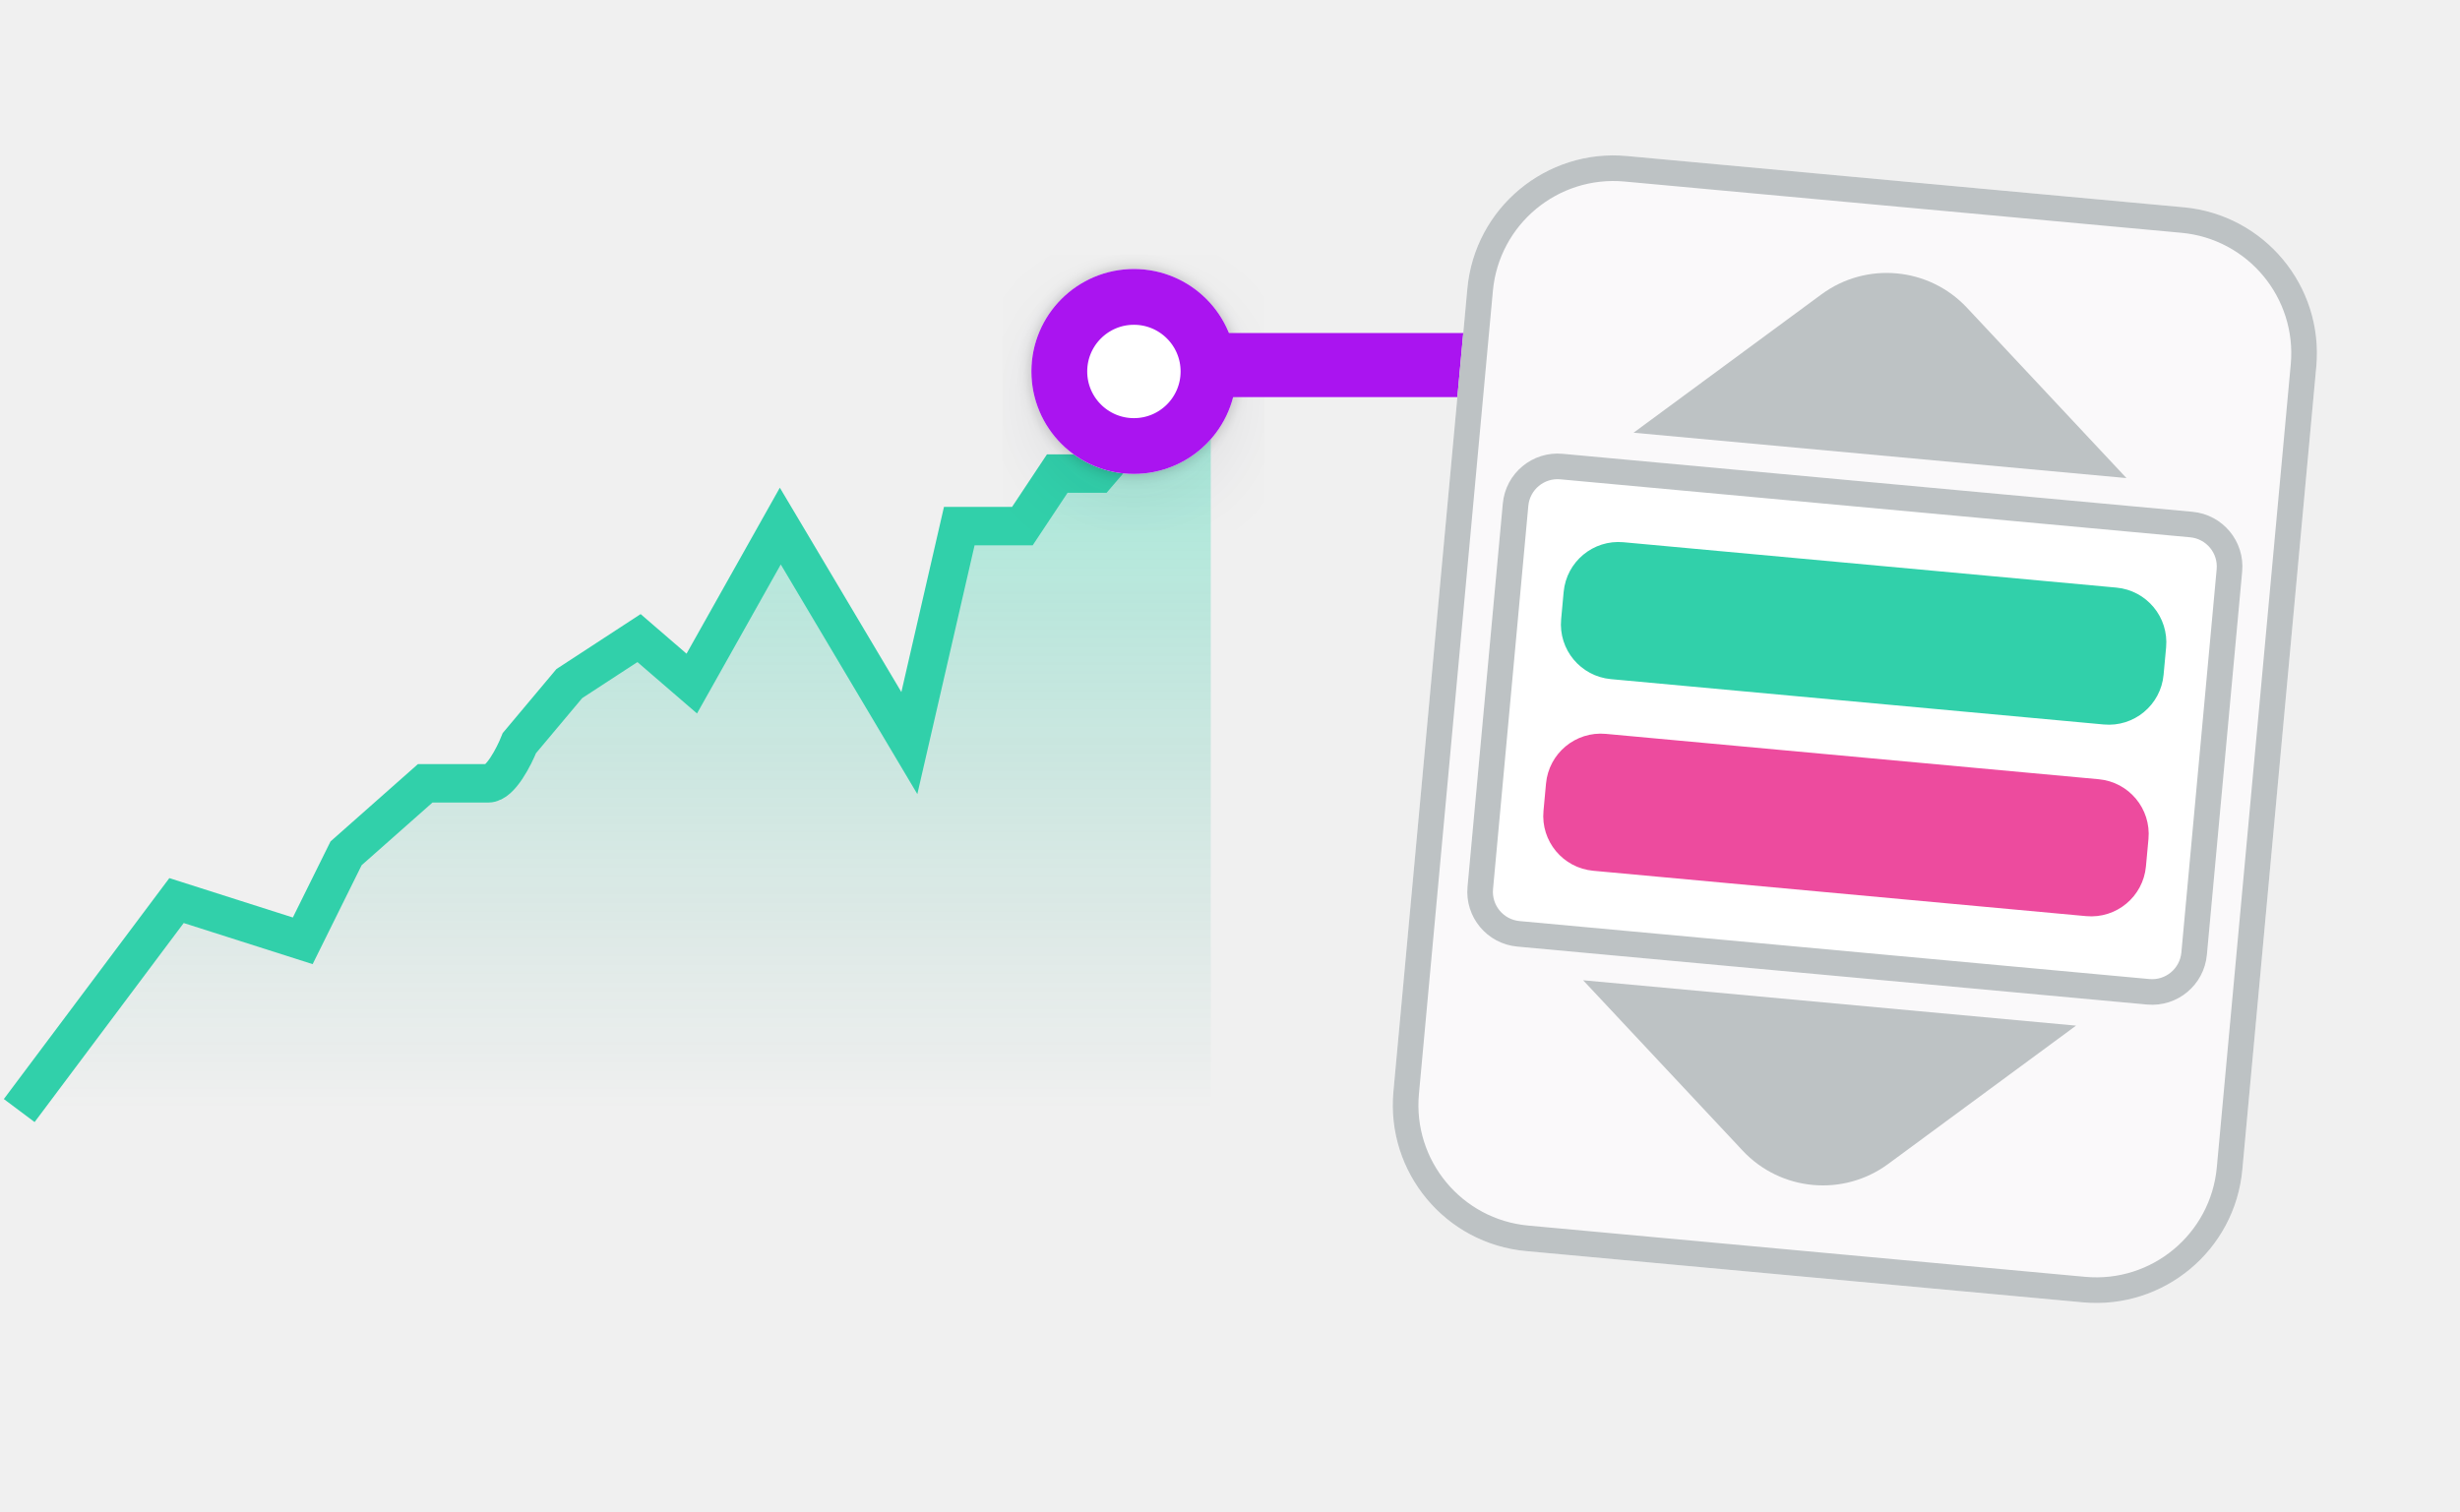
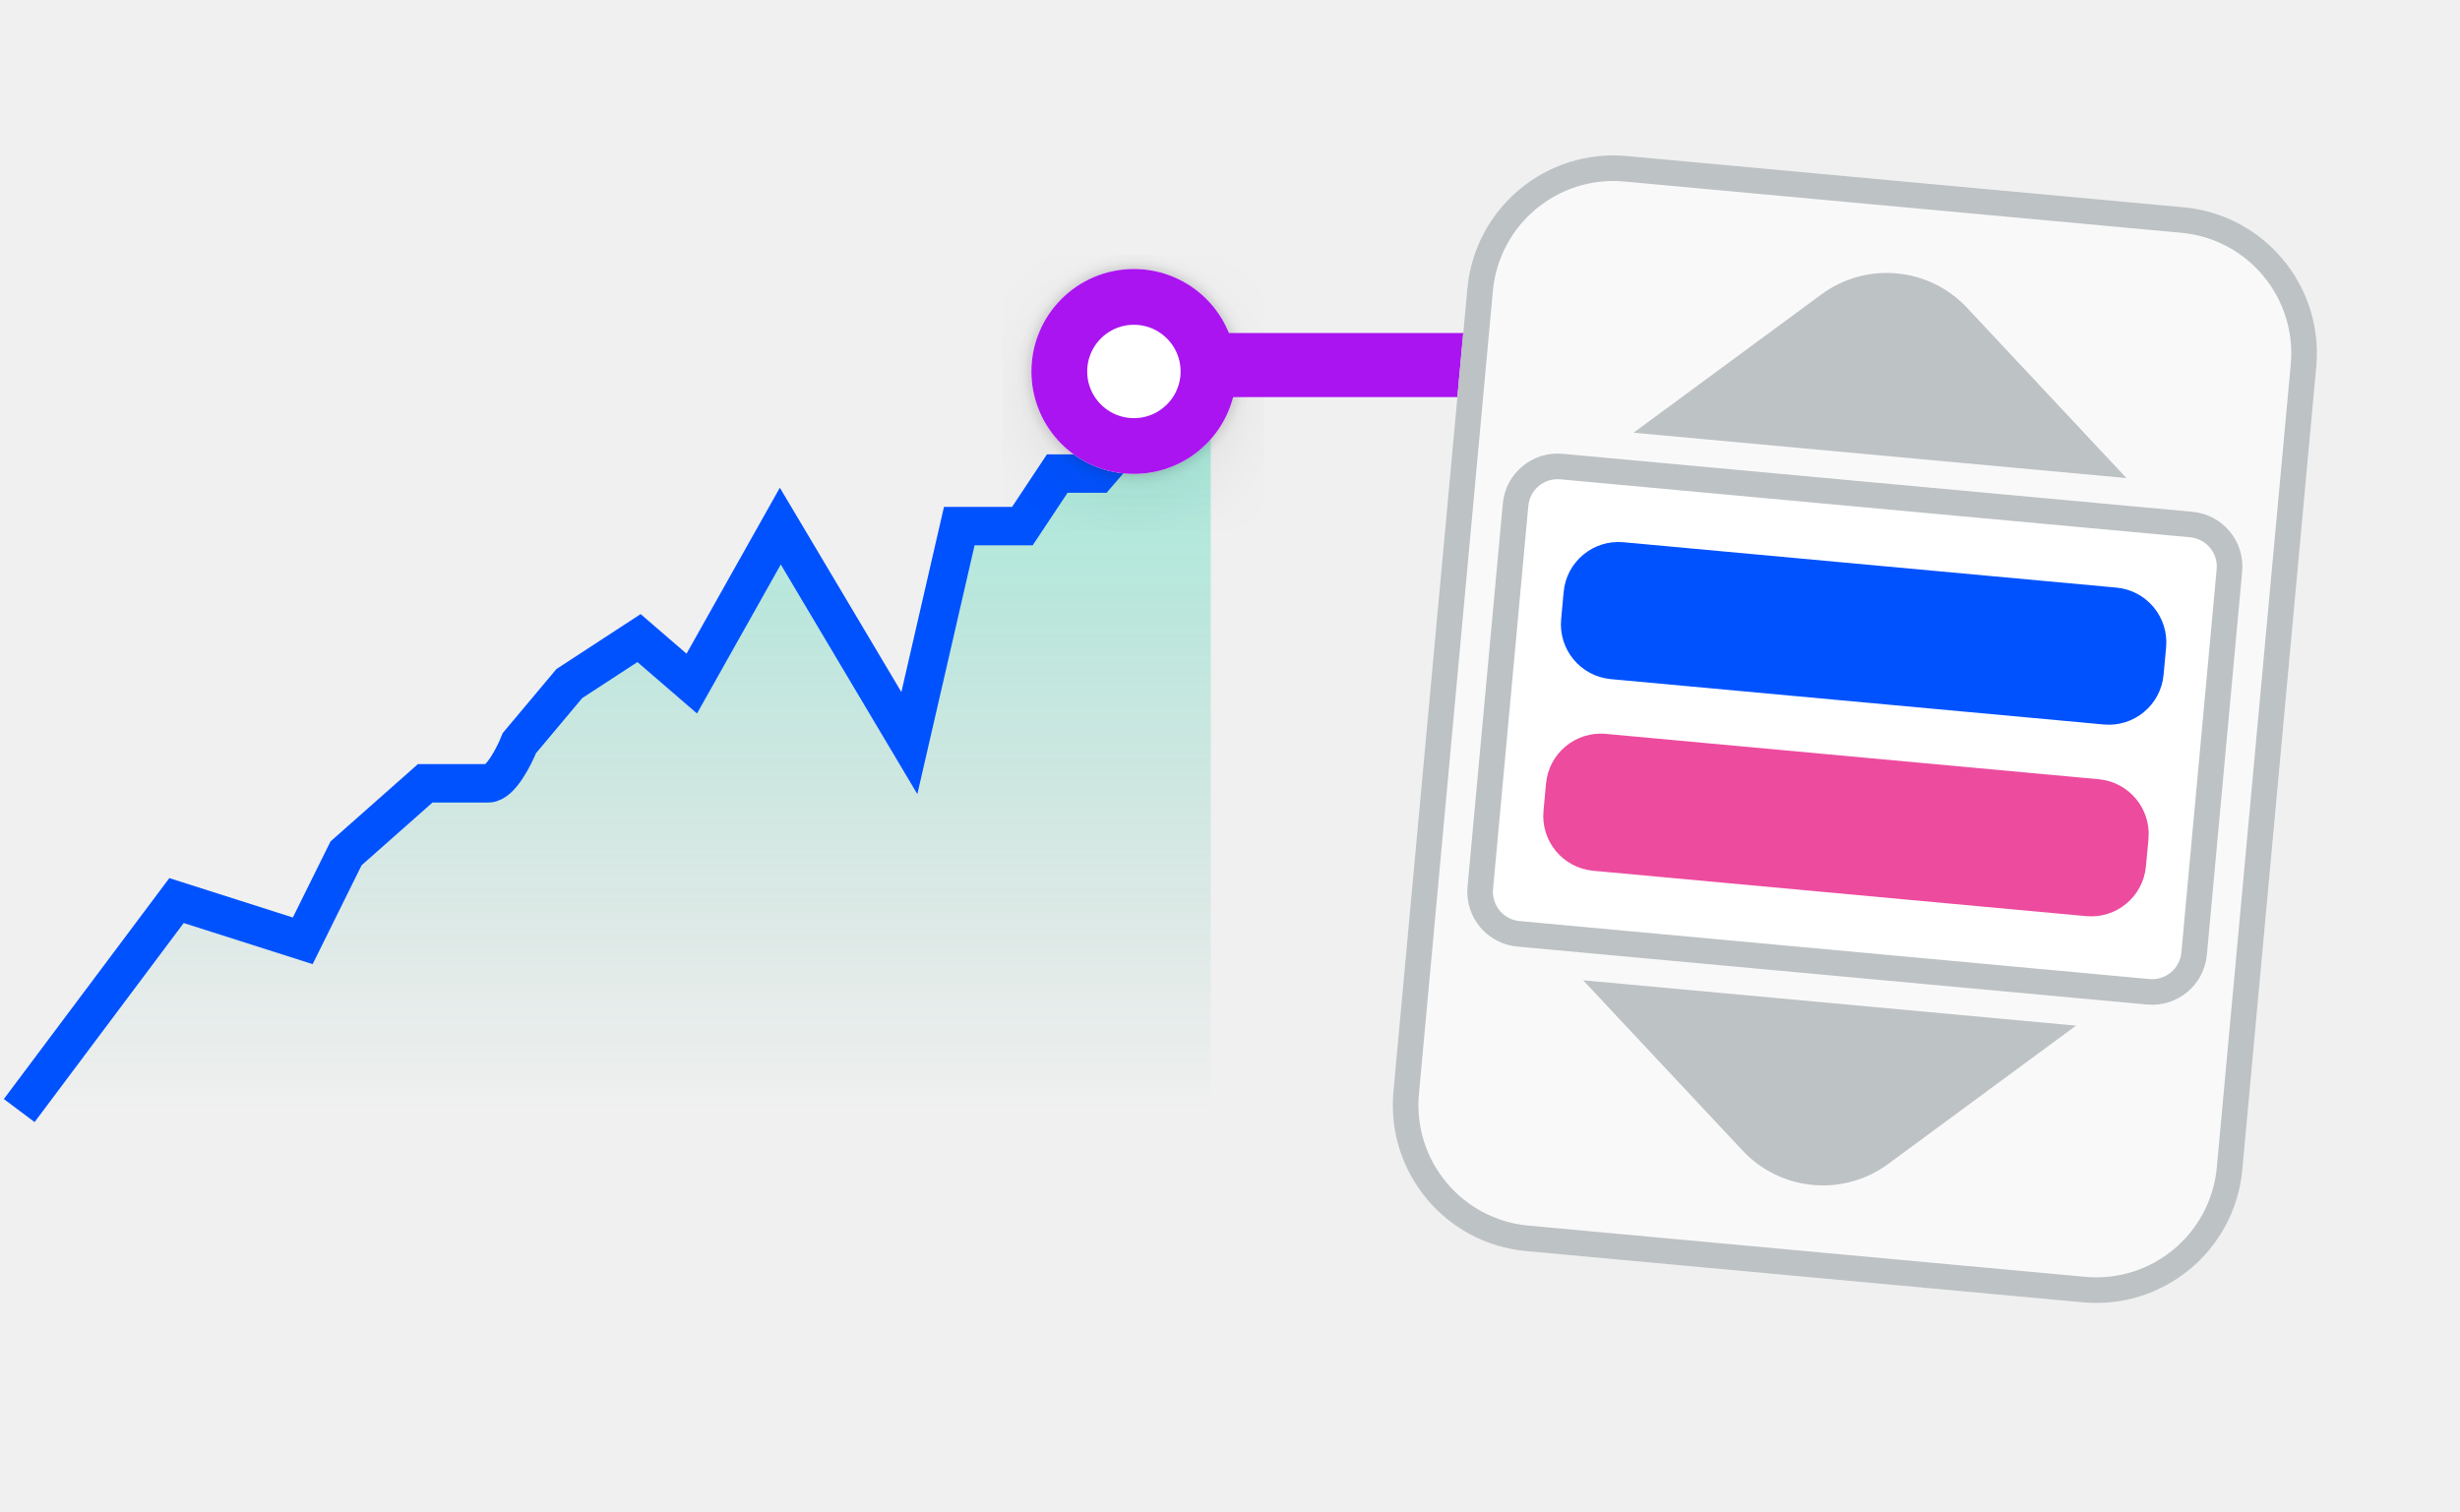
<svg xmlns="http://www.w3.org/2000/svg" width="192" height="118" fill="none" viewBox="0 0 192 118">
  <path fill="url(#paint0_linear_1286_30581)" d="M13.777 70.307L1.5 86.701H94.5V27L91.559 30.142L85.678 36.973H82.517L79.796 41.071H76.856H74.871L70.974 58.012L60.902 41.071L53.992 53.367L49.875 49.815L44.434 53.367L40.538 58.012C40.121 59.059 39.053 61.154 38.112 61.154H35.612H33.186L27.011 66.618L23.629 73.449L13.777 70.307Z" />
-   <path stroke="#31D0AA" stroke-width="3" d="M1.5 86.701L13.777 70.307L23.629 73.449L27.011 66.618L33.186 61.154H35.612C36.053 61.154 37.171 61.154 38.112 61.154C39.053 61.154 40.121 59.059 40.538 58.012L44.434 53.367L49.875 49.815L53.992 53.367L60.902 41.071L70.974 58.012L74.871 41.071H76.856H79.796L82.517 36.973H85.678L91.559 30.142L94.5 27" />
+   <path stroke="#0052ff" stroke-width="3" d="M1.5 86.701L13.777 70.307L23.629 73.449L27.011 66.618L33.186 61.154H35.612C36.053 61.154 37.171 61.154 38.112 61.154C39.053 61.154 40.121 59.059 40.538 58.012L44.434 53.367L49.875 49.815L53.992 53.367L60.902 41.071L70.974 58.012L74.871 41.071H76.856H79.796L82.517 36.973H85.678L91.559 30.142L94.5 27" />
  <g filter="url(#filter0_dd_1286_30581)">
    <ellipse cx="88.5" cy="29" fill="#fff" rx="8" ry="8" />
    <path stroke="#AA14F0" stroke-width="4.356" d="M94.322 29C94.322 32.215 91.715 34.822 88.5 34.822C85.285 34.822 82.678 32.215 82.678 29C82.678 25.785 85.285 23.178 88.5 23.178C91.715 23.178 94.322 25.785 94.322 29Z" />
  </g>
  <line x1="96" x2="115" y1="28.5" y2="28.5" stroke="#AA14F0" stroke-linecap="round" stroke-width="5" />
  <path fill="#FAF9FA" d="M180.783 28.63C181.362 22.334 176.729 16.761 170.433 16.181L126.975 12.18C120.679 11.601 115.106 16.234 114.526 22.53L108.754 85.224C108.175 91.52 112.808 97.093 119.104 97.672L162.562 101.674C168.858 102.253 174.431 97.62 175.011 91.324L180.783 28.63Z" />
  <path fill="#BDC2C4" fill-rule="evenodd" d="M126.791 14.172L170.25 18.173C175.445 18.651 179.269 23.251 178.791 28.447L173.019 91.141C172.541 96.336 167.941 100.16 162.745 99.682L119.287 95.681C114.091 95.203 110.267 90.603 110.746 85.407L116.518 22.713C116.996 17.518 121.596 13.694 126.791 14.172ZM170.433 16.181C176.729 16.761 181.362 22.334 180.783 28.63L175.011 91.324C174.431 97.62 168.858 102.253 162.562 101.674L119.104 97.672C112.808 97.093 108.175 91.52 108.754 85.224L114.526 22.53C115.106 16.234 120.679 11.601 126.975 12.18L170.433 16.181Z" clip-rule="evenodd" />
  <path fill="#fff" d="M175 44.622C175.217 42.261 173.479 40.172 171.118 39.954L121.961 35.428C119.6 35.211 117.51 36.949 117.292 39.309L114.538 69.232C114.32 71.592 116.058 73.682 118.419 73.9L167.577 78.425C169.937 78.643 172.027 76.905 172.245 74.544L175 44.622Z" />
  <path fill="#BDC2C4" fill-rule="evenodd" d="M121.777 37.42L170.935 41.946C172.196 42.062 173.124 43.178 173.008 44.439L170.253 74.361C170.137 75.622 169.021 76.55 167.76 76.434L118.602 71.908C117.341 71.792 116.413 70.676 116.529 69.415L119.284 39.493C119.4 38.232 120.516 37.304 121.777 37.42ZM171.118 39.954C173.479 40.172 175.217 42.261 175 44.622L172.245 74.544C172.027 76.905 169.937 78.643 167.577 78.425L118.419 73.9C116.058 73.682 114.32 71.592 114.538 69.232L117.292 39.309C117.51 36.949 119.6 35.211 121.961 35.428L171.118 39.954Z" clip-rule="evenodd" />
  <path fill="#ED4B9E" d="M167.685 65.503C167.902 63.142 166.164 61.052 163.804 60.835L125.332 57.293C122.971 57.076 120.881 58.813 120.664 61.174L120.467 63.311C120.25 65.672 121.987 67.762 124.348 67.98L162.82 71.522C165.18 71.739 167.27 70.001 167.488 67.64L167.685 65.503Z" />
-   <path fill="#31D0AA" d="M169.062 50.542C169.279 48.181 167.542 46.091 165.181 45.874L126.71 42.332C124.349 42.115 122.259 43.852 122.041 46.213L121.845 48.35C121.627 50.711 123.365 52.801 125.726 53.019L164.197 56.56C166.558 56.778 168.648 55.04 168.865 52.679L169.062 50.542Z" />
+   <path fill="#0052ff" d="M169.062 50.542C169.279 48.181 167.542 46.091 165.181 45.874L126.71 42.332C124.349 42.115 122.259 43.852 122.041 46.213L121.845 48.35C121.627 50.711 123.365 52.801 125.726 53.019L164.197 56.56C166.558 56.778 168.648 55.04 168.865 52.679L169.062 50.542Z" />
  <path fill="#BDC2C4" d="M165.968 37.324L153.522 24.027C150.548 20.849 145.666 20.4 142.162 22.981L127.497 33.782L165.968 37.324Z" />
  <path fill="#BDC2C4" d="M162.033 80.071L147.367 90.872C143.863 93.453 138.982 93.004 136.008 89.826L123.561 76.529L162.033 80.071Z" />
  <defs>
    <filter id="filter0_dd_1286_30581" width="20.356" height="21.445" x="78.322" y="19.911" color-interpolation-filters="sRGB" filterUnits="userSpaceOnUse">
      <feFlood flood-opacity="0" result="BackgroundImageFix" />
      <feColorMatrix in="SourceAlpha" result="hardAlpha" type="matrix" values="0 0 0 0 0 0 0 0 0 0 0 0 0 0 0 0 0 0 127 0" />
      <feMorphology in="SourceAlpha" operator="erode" radius="4.356" result="effect1_dropShadow_1286_30581" />
      <feOffset dy="2.178" />
      <feGaussianBlur stdDeviation="3.267" />
      <feColorMatrix type="matrix" values="0 0 0 0 0.055 0 0 0 0 0.055 0 0 0 0 0.173 0 0 0 0.1 0" />
      <feBlend in2="BackgroundImageFix" mode="normal" result="effect1_dropShadow_1286_30581" />
      <feColorMatrix in="SourceAlpha" result="hardAlpha" type="matrix" values="0 0 0 0 0 0 0 0 0 0 0 0 0 0 0 0 0 0 127 0" />
      <feOffset />
      <feGaussianBlur stdDeviation=".544" />
      <feColorMatrix type="matrix" values="0 0 0 0 0 0 0 0 0 0 0 0 0 0 0 0 0 0 0.2 0" />
      <feBlend in2="effect1_dropShadow_1286_30581" mode="normal" result="effect2_dropShadow_1286_30581" />
      <feBlend in="SourceGraphic" in2="effect2_dropShadow_1286_30581" mode="normal" result="shape" />
    </filter>
    <linearGradient id="paint0_linear_1286_30581" x1="48" x2="48" y1="27" y2="86.701" gradientUnits="userSpaceOnUse">
      <stop stop-color="#00E7B0" stop-opacity=".34" />
      <stop offset="1" stop-color="#0C8B6C" stop-opacity="0" />
    </linearGradient>
  </defs>
</svg>
